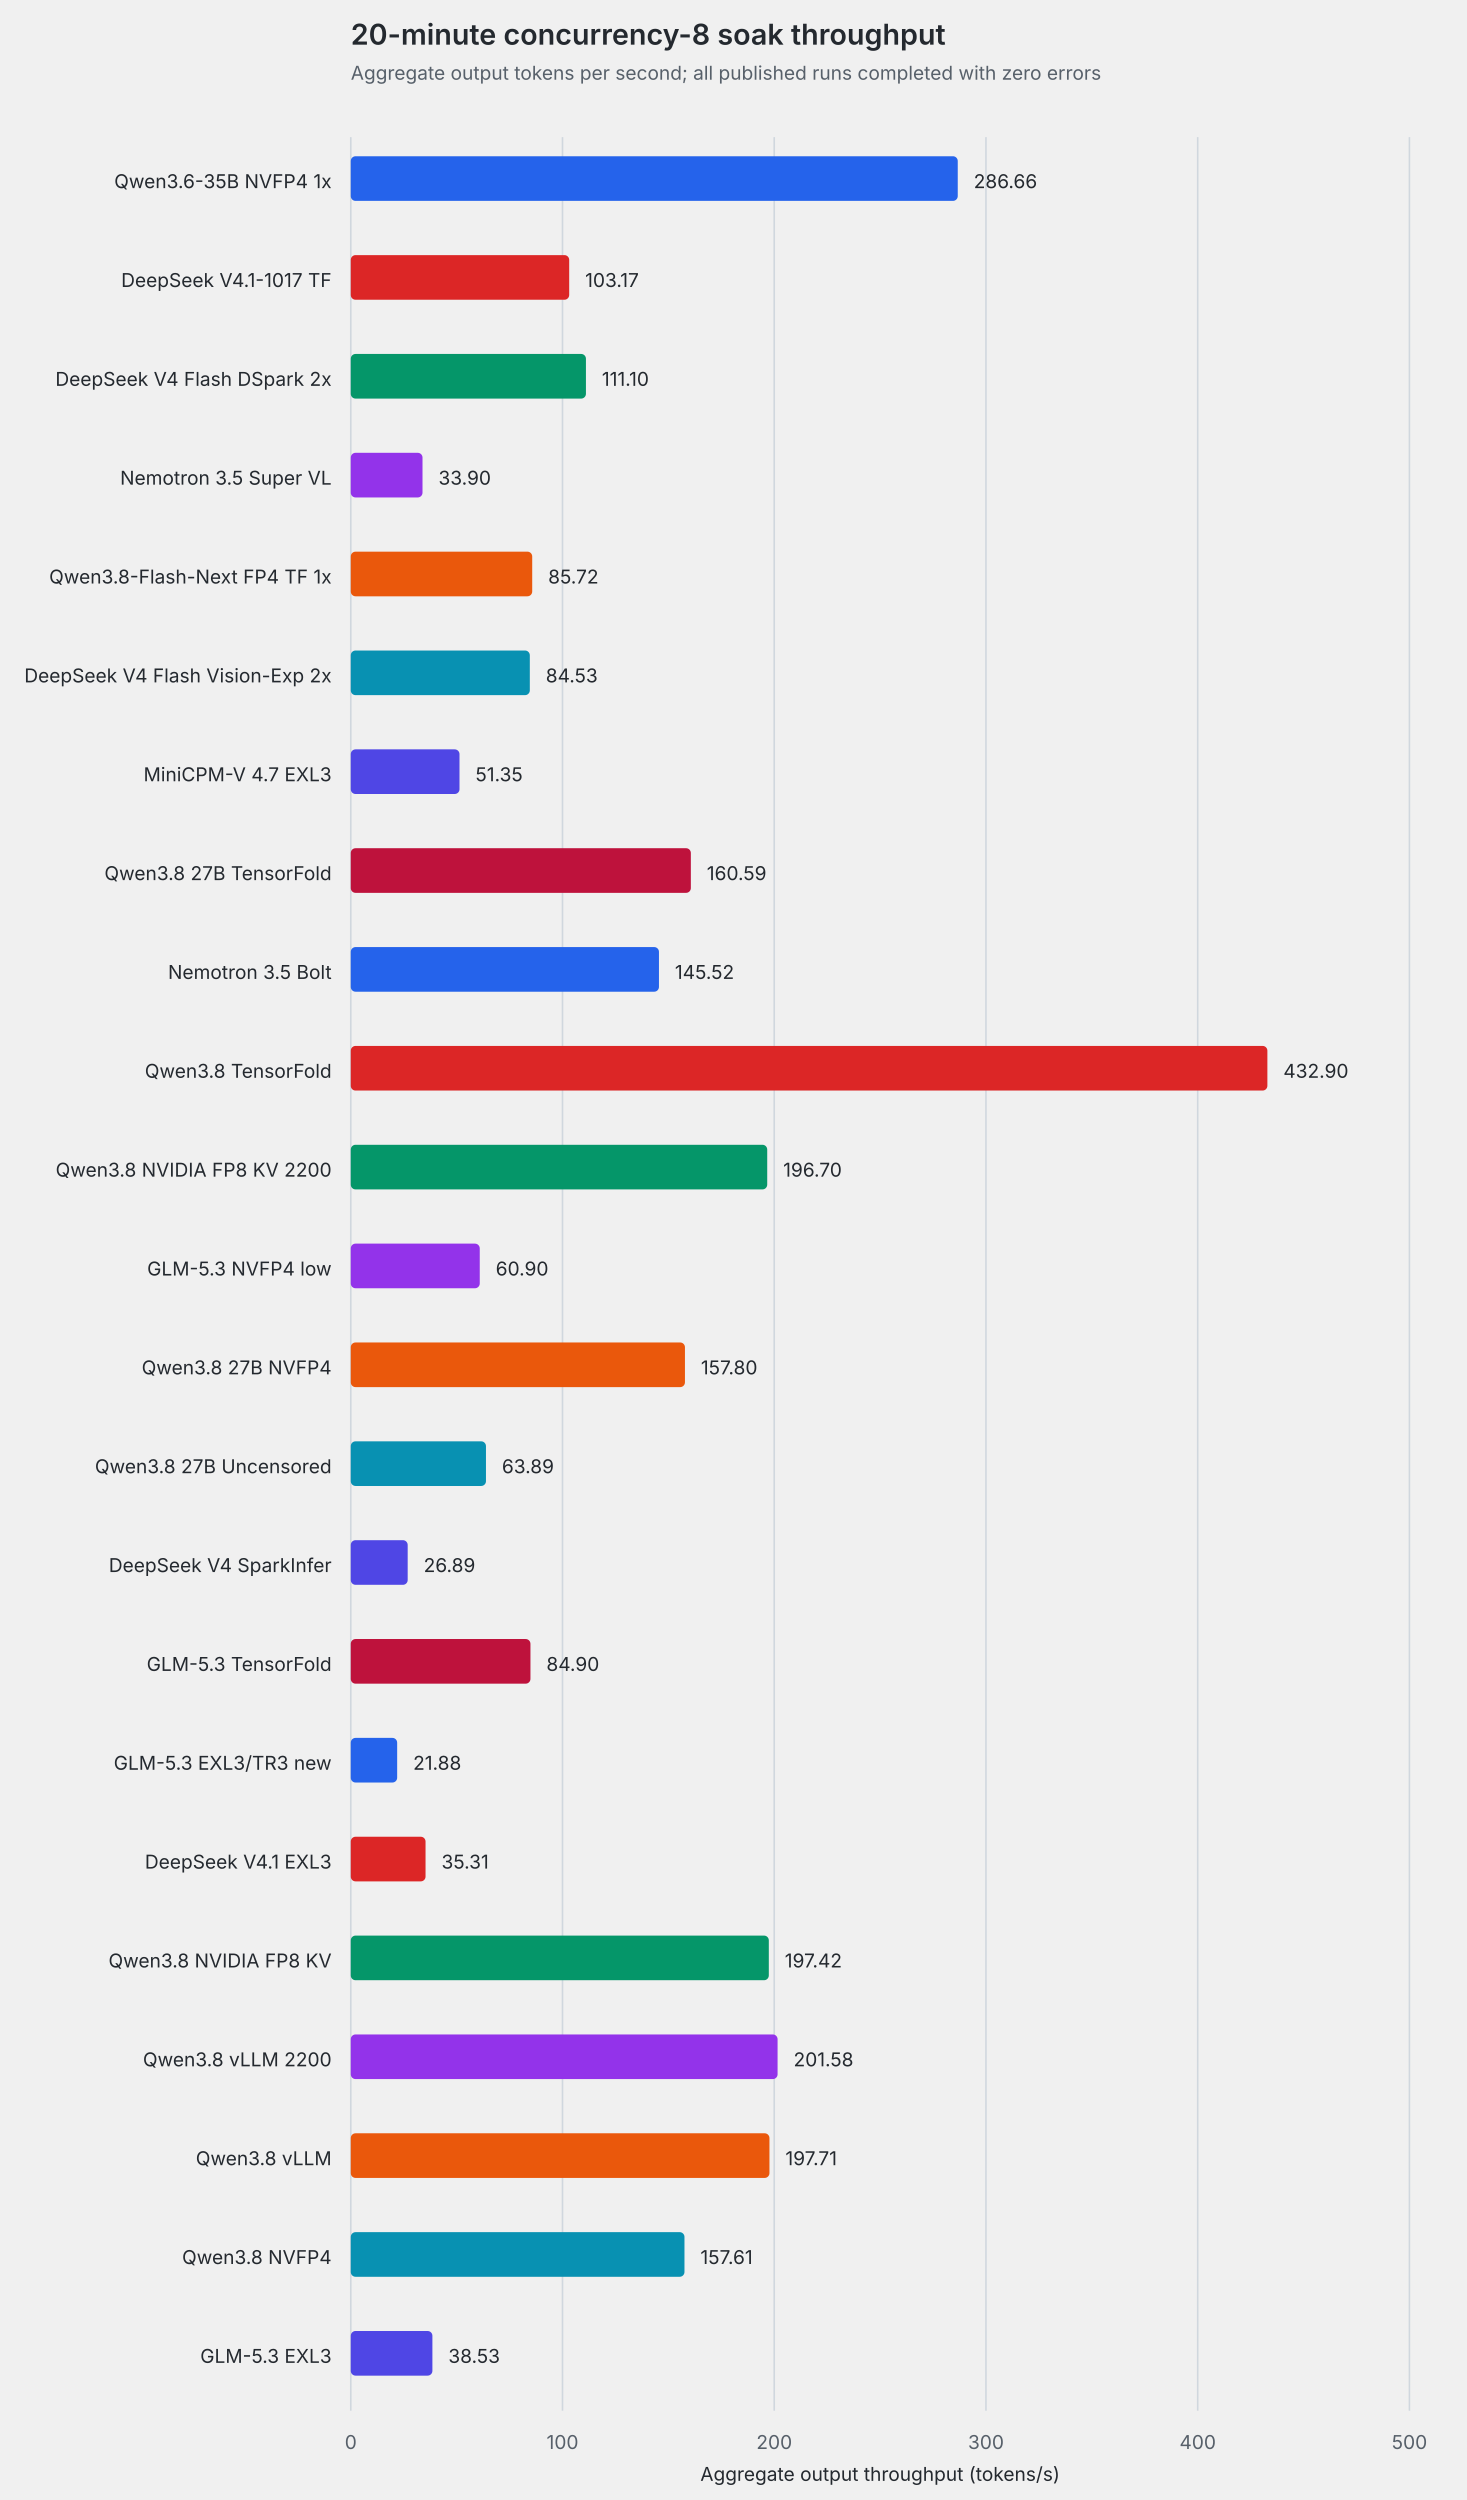
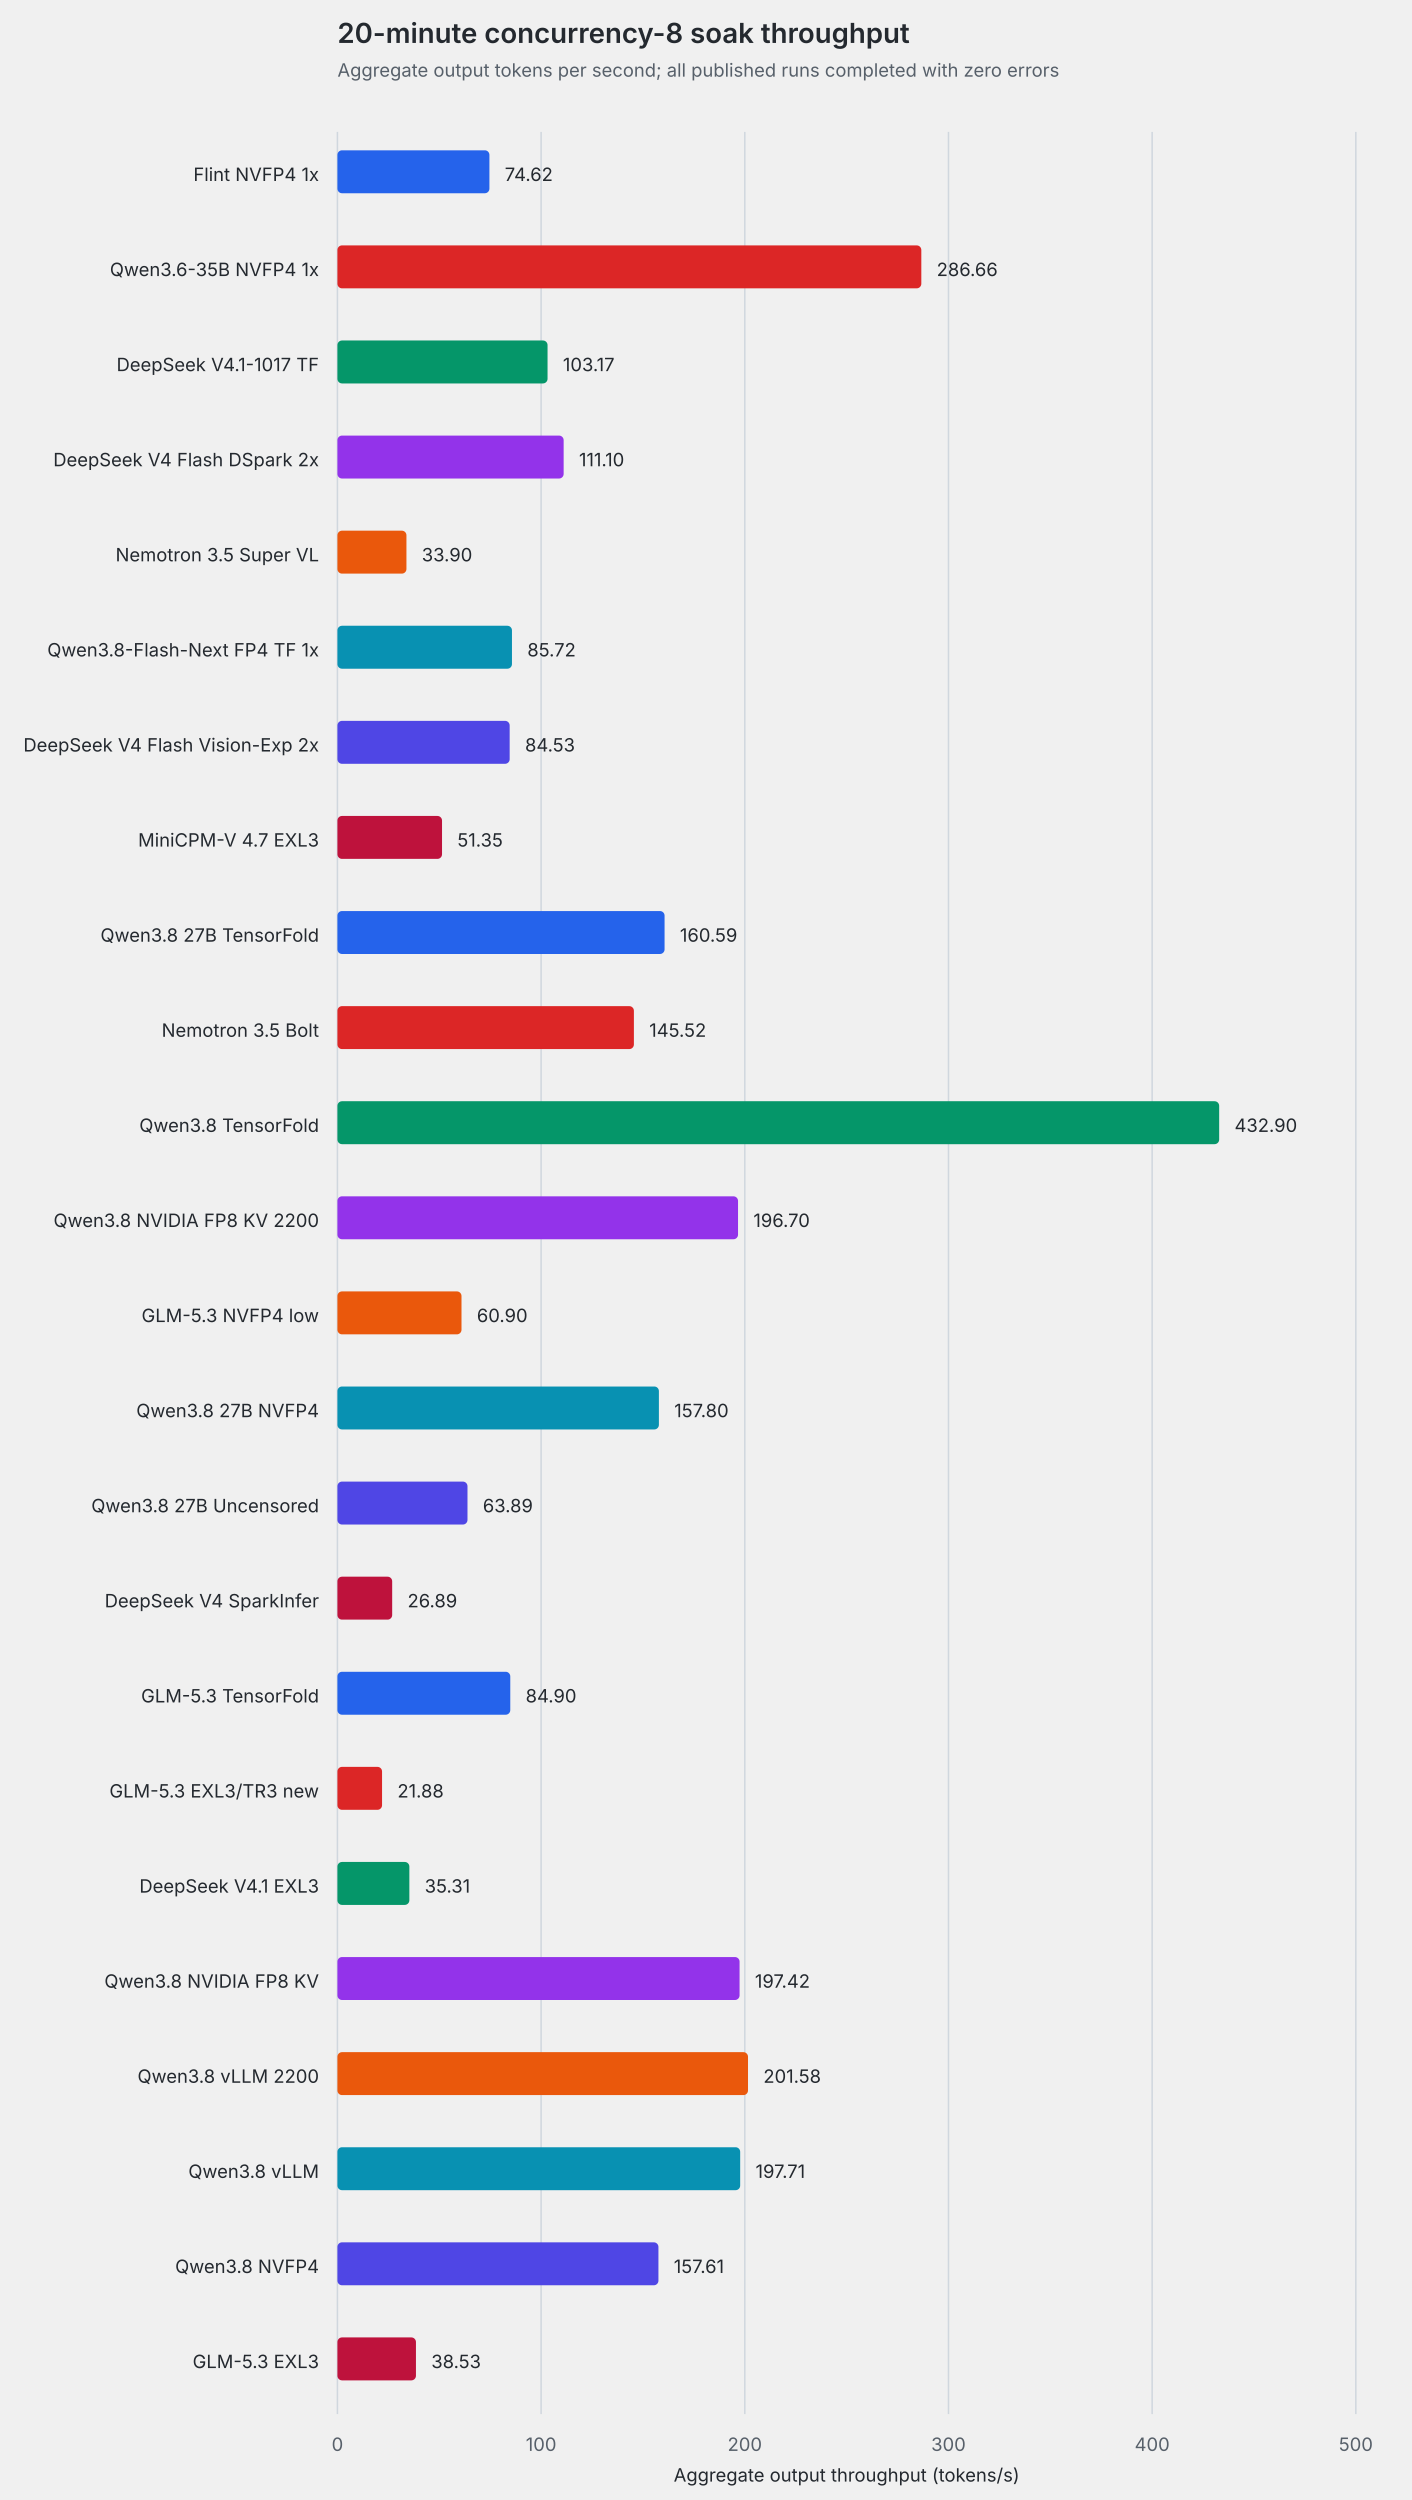
- <svg xmlns="http://www.w3.org/2000/svg" width="920" height="1568" viewBox="0 0 920 1568" role="img" aria-labelledby="title desc">
+ <svg xmlns="http://www.w3.org/2000/svg" width="920" height="1630" viewBox="0 0 920 1630" role="img" aria-labelledby="title desc">
  <style>
    :root { color-scheme: light dark; }
    text { font-family: ui-sans-serif, system-ui, -apple-system, BlinkMacSystemFont, "Segoe UI", sans-serif; fill: #24292f; font-size: 12px; }
    .title { font-size: 18px; font-weight: 600; }
    .subtitle, .tick { fill: #57606a; }
    .grid { stroke: #d0d7de; stroke-width: 1; }
    .axis { stroke: #8c959f; stroke-width: 1; }
    .series { fill: none; stroke-width: 3; stroke-linejoin: round; stroke-linecap: round; }
    .marker { stroke: #ffffff; stroke-width: 2; }
    @media (prefers-color-scheme: dark) {
      text { fill: #f0f6fc; }
      .subtitle, .tick { fill: #8c959f; }
      .grid { stroke: #30363d; }
      .axis { stroke: #6e7681; }
      .marker { stroke: #0d1117; }
    }
  </style>
  <text class="title" x="220" y="28">20-minute concurrency-8 soak throughput</text>
  <text class="subtitle" x="220" y="50">Aggregate output tokens per second; all published runs completed with zero errors</text>
-   <line class="grid" x1="220.0" y1="86" x2="220.0" y2="1512" />
-   <text class="tick" x="220.0" y="1536" text-anchor="middle">0</text>
-   <line class="grid" x1="352.8" y1="86" x2="352.8" y2="1512" />
-   <text class="tick" x="352.8" y="1536" text-anchor="middle">100</text>
-   <line class="grid" x1="485.6" y1="86" x2="485.6" y2="1512" />
-   <text class="tick" x="485.6" y="1536" text-anchor="middle">200</text>
-   <line class="grid" x1="618.4" y1="86" x2="618.4" y2="1512" />
-   <text class="tick" x="618.4" y="1536" text-anchor="middle">300</text>
-   <line class="grid" x1="751.2" y1="86" x2="751.2" y2="1512" />
-   <text class="tick" x="751.2" y="1536" text-anchor="middle">400</text>
-   <line class="grid" x1="884.0" y1="86" x2="884.0" y2="1512" />
-   <text class="tick" x="884.0" y="1536" text-anchor="middle">500</text>
-   <text x="208" y="118" text-anchor="end">Qwen3.6-35B NVFP4 1x</text>
-   <rect x="220" y="98" width="380.7" height="28" rx="3" fill="#2563eb" />
-   <text x="610.7" y="118">286.66</text>
-   <text x="208" y="180" text-anchor="end">DeepSeek V4.1-1017 TF</text>
-   <rect x="220" y="160" width="137.0" height="28" rx="3" fill="#dc2626" />
-   <text x="367.0" y="180">103.17</text>
-   <text x="208" y="242" text-anchor="end">DeepSeek V4 Flash DSpark 2x</text>
-   <rect x="220" y="222" width="147.5" height="28" rx="3" fill="#059669" />
-   <text x="377.5" y="242">111.10</text>
-   <text x="208" y="304" text-anchor="end">Nemotron 3.5 Super VL</text>
-   <rect x="220" y="284" width="45.0" height="28" rx="3" fill="#9333ea" />
-   <text x="275.0" y="304">33.90</text>
-   <text x="208" y="366" text-anchor="end">Qwen3.8-Flash-Next FP4 TF 1x</text>
-   <rect x="220" y="346" width="113.8" height="28" rx="3" fill="#ea580c" />
-   <text x="343.8" y="366">85.72</text>
-   <text x="208" y="428" text-anchor="end">DeepSeek V4 Flash Vision-Exp 2x</text>
-   <rect x="220" y="408" width="112.3" height="28" rx="3" fill="#0891b2" />
-   <text x="342.3" y="428">84.53</text>
-   <text x="208" y="490" text-anchor="end">MiniCPM-V 4.7 EXL3</text>
-   <rect x="220" y="470" width="68.2" height="28" rx="3" fill="#4f46e5" />
-   <text x="298.2" y="490">51.35</text>
-   <text x="208" y="552" text-anchor="end">Qwen3.8 27B TensorFold</text>
-   <rect x="220" y="532" width="213.3" height="28" rx="3" fill="#be123c" />
-   <text x="443.3" y="552">160.59</text>
-   <text x="208" y="614" text-anchor="end">Nemotron 3.5 Bolt</text>
-   <rect x="220" y="594" width="193.3" height="28" rx="3" fill="#2563eb" />
-   <text x="423.3" y="614">145.52</text>
-   <text x="208" y="676" text-anchor="end">Qwen3.8 TensorFold</text>
-   <rect x="220" y="656" width="574.9" height="28" rx="3" fill="#dc2626" />
-   <text x="804.9" y="676">432.90</text>
-   <text x="208" y="738" text-anchor="end">Qwen3.8 NVIDIA FP8 KV 2200</text>
-   <rect x="220" y="718" width="261.2" height="28" rx="3" fill="#059669" />
-   <text x="491.2" y="738">196.70</text>
-   <text x="208" y="800" text-anchor="end">GLM-5.3 NVFP4 low</text>
-   <rect x="220" y="780" width="80.9" height="28" rx="3" fill="#9333ea" />
-   <text x="310.9" y="800">60.90</text>
-   <text x="208" y="862" text-anchor="end">Qwen3.8 27B NVFP4</text>
-   <rect x="220" y="842" width="209.6" height="28" rx="3" fill="#ea580c" />
-   <text x="439.6" y="862">157.80</text>
-   <text x="208" y="924" text-anchor="end">Qwen3.8 27B Uncensored</text>
-   <rect x="220" y="904" width="84.8" height="28" rx="3" fill="#0891b2" />
-   <text x="314.8" y="924">63.89</text>
-   <text x="208" y="986" text-anchor="end">DeepSeek V4 SparkInfer</text>
-   <rect x="220" y="966" width="35.7" height="28" rx="3" fill="#4f46e5" />
-   <text x="265.7" y="986">26.89</text>
-   <text x="208" y="1048" text-anchor="end">GLM-5.3 TensorFold</text>
-   <rect x="220" y="1028" width="112.7" height="28" rx="3" fill="#be123c" />
-   <text x="342.7" y="1048">84.90</text>
-   <text x="208" y="1110" text-anchor="end">GLM-5.3 EXL3/TR3 new</text>
-   <rect x="220" y="1090" width="29.1" height="28" rx="3" fill="#2563eb" />
-   <text x="259.1" y="1110">21.88</text>
-   <text x="208" y="1172" text-anchor="end">DeepSeek V4.1 EXL3</text>
-   <rect x="220" y="1152" width="46.9" height="28" rx="3" fill="#dc2626" />
-   <text x="276.9" y="1172">35.31</text>
-   <text x="208" y="1234" text-anchor="end">Qwen3.8 NVIDIA FP8 KV</text>
-   <rect x="220" y="1214" width="262.2" height="28" rx="3" fill="#059669" />
-   <text x="492.2" y="1234">197.42</text>
-   <text x="208" y="1296" text-anchor="end">Qwen3.8 vLLM 2200</text>
-   <rect x="220" y="1276" width="267.7" height="28" rx="3" fill="#9333ea" />
-   <text x="497.7" y="1296">201.58</text>
-   <text x="208" y="1358" text-anchor="end">Qwen3.8 vLLM</text>
-   <rect x="220" y="1338" width="262.6" height="28" rx="3" fill="#ea580c" />
-   <text x="492.6" y="1358">197.71</text>
-   <text x="208" y="1420" text-anchor="end">Qwen3.8 NVFP4</text>
-   <rect x="220" y="1400" width="209.3" height="28" rx="3" fill="#0891b2" />
-   <text x="439.3" y="1420">157.61</text>
-   <text x="208" y="1482" text-anchor="end">GLM-5.3 EXL3</text>
-   <rect x="220" y="1462" width="51.2" height="28" rx="3" fill="#4f46e5" />
-   <text x="281.2" y="1482">38.53</text>
-   <text x="552.0" y="1556" text-anchor="middle">Aggregate output throughput (tokens/s)</text>
+   <line class="grid" x1="220.0" y1="86" x2="220.0" y2="1574" />
+   <text class="tick" x="220.0" y="1598" text-anchor="middle">0</text>
+   <line class="grid" x1="352.8" y1="86" x2="352.8" y2="1574" />
+   <text class="tick" x="352.8" y="1598" text-anchor="middle">100</text>
+   <line class="grid" x1="485.6" y1="86" x2="485.6" y2="1574" />
+   <text class="tick" x="485.6" y="1598" text-anchor="middle">200</text>
+   <line class="grid" x1="618.4" y1="86" x2="618.4" y2="1574" />
+   <text class="tick" x="618.4" y="1598" text-anchor="middle">300</text>
+   <line class="grid" x1="751.2" y1="86" x2="751.2" y2="1574" />
+   <text class="tick" x="751.2" y="1598" text-anchor="middle">400</text>
+   <line class="grid" x1="884.0" y1="86" x2="884.0" y2="1574" />
+   <text class="tick" x="884.0" y="1598" text-anchor="middle">500</text>
+   <text x="208" y="118" text-anchor="end">Flint NVFP4 1x</text>
+   <rect x="220" y="98" width="99.1" height="28" rx="3" fill="#2563eb" />
+   <text x="329.1" y="118">74.62</text>
+   <text x="208" y="180" text-anchor="end">Qwen3.6-35B NVFP4 1x</text>
+   <rect x="220" y="160" width="380.7" height="28" rx="3" fill="#dc2626" />
+   <text x="610.7" y="180">286.66</text>
+   <text x="208" y="242" text-anchor="end">DeepSeek V4.1-1017 TF</text>
+   <rect x="220" y="222" width="137.0" height="28" rx="3" fill="#059669" />
+   <text x="367.0" y="242">103.17</text>
+   <text x="208" y="304" text-anchor="end">DeepSeek V4 Flash DSpark 2x</text>
+   <rect x="220" y="284" width="147.5" height="28" rx="3" fill="#9333ea" />
+   <text x="377.5" y="304">111.10</text>
+   <text x="208" y="366" text-anchor="end">Nemotron 3.5 Super VL</text>
+   <rect x="220" y="346" width="45.0" height="28" rx="3" fill="#ea580c" />
+   <text x="275.0" y="366">33.90</text>
+   <text x="208" y="428" text-anchor="end">Qwen3.8-Flash-Next FP4 TF 1x</text>
+   <rect x="220" y="408" width="113.8" height="28" rx="3" fill="#0891b2" />
+   <text x="343.8" y="428">85.72</text>
+   <text x="208" y="490" text-anchor="end">DeepSeek V4 Flash Vision-Exp 2x</text>
+   <rect x="220" y="470" width="112.3" height="28" rx="3" fill="#4f46e5" />
+   <text x="342.3" y="490">84.53</text>
+   <text x="208" y="552" text-anchor="end">MiniCPM-V 4.7 EXL3</text>
+   <rect x="220" y="532" width="68.2" height="28" rx="3" fill="#be123c" />
+   <text x="298.2" y="552">51.35</text>
+   <text x="208" y="614" text-anchor="end">Qwen3.8 27B TensorFold</text>
+   <rect x="220" y="594" width="213.3" height="28" rx="3" fill="#2563eb" />
+   <text x="443.3" y="614">160.59</text>
+   <text x="208" y="676" text-anchor="end">Nemotron 3.5 Bolt</text>
+   <rect x="220" y="656" width="193.3" height="28" rx="3" fill="#dc2626" />
+   <text x="423.3" y="676">145.52</text>
+   <text x="208" y="738" text-anchor="end">Qwen3.8 TensorFold</text>
+   <rect x="220" y="718" width="574.9" height="28" rx="3" fill="#059669" />
+   <text x="804.9" y="738">432.90</text>
+   <text x="208" y="800" text-anchor="end">Qwen3.8 NVIDIA FP8 KV 2200</text>
+   <rect x="220" y="780" width="261.2" height="28" rx="3" fill="#9333ea" />
+   <text x="491.2" y="800">196.70</text>
+   <text x="208" y="862" text-anchor="end">GLM-5.3 NVFP4 low</text>
+   <rect x="220" y="842" width="80.9" height="28" rx="3" fill="#ea580c" />
+   <text x="310.9" y="862">60.90</text>
+   <text x="208" y="924" text-anchor="end">Qwen3.8 27B NVFP4</text>
+   <rect x="220" y="904" width="209.6" height="28" rx="3" fill="#0891b2" />
+   <text x="439.6" y="924">157.80</text>
+   <text x="208" y="986" text-anchor="end">Qwen3.8 27B Uncensored</text>
+   <rect x="220" y="966" width="84.8" height="28" rx="3" fill="#4f46e5" />
+   <text x="314.8" y="986">63.89</text>
+   <text x="208" y="1048" text-anchor="end">DeepSeek V4 SparkInfer</text>
+   <rect x="220" y="1028" width="35.7" height="28" rx="3" fill="#be123c" />
+   <text x="265.7" y="1048">26.89</text>
+   <text x="208" y="1110" text-anchor="end">GLM-5.3 TensorFold</text>
+   <rect x="220" y="1090" width="112.7" height="28" rx="3" fill="#2563eb" />
+   <text x="342.7" y="1110">84.90</text>
+   <text x="208" y="1172" text-anchor="end">GLM-5.3 EXL3/TR3 new</text>
+   <rect x="220" y="1152" width="29.1" height="28" rx="3" fill="#dc2626" />
+   <text x="259.1" y="1172">21.88</text>
+   <text x="208" y="1234" text-anchor="end">DeepSeek V4.1 EXL3</text>
+   <rect x="220" y="1214" width="46.9" height="28" rx="3" fill="#059669" />
+   <text x="276.9" y="1234">35.31</text>
+   <text x="208" y="1296" text-anchor="end">Qwen3.8 NVIDIA FP8 KV</text>
+   <rect x="220" y="1276" width="262.2" height="28" rx="3" fill="#9333ea" />
+   <text x="492.2" y="1296">197.42</text>
+   <text x="208" y="1358" text-anchor="end">Qwen3.8 vLLM 2200</text>
+   <rect x="220" y="1338" width="267.7" height="28" rx="3" fill="#ea580c" />
+   <text x="497.7" y="1358">201.58</text>
+   <text x="208" y="1420" text-anchor="end">Qwen3.8 vLLM</text>
+   <rect x="220" y="1400" width="262.6" height="28" rx="3" fill="#0891b2" />
+   <text x="492.6" y="1420">197.71</text>
+   <text x="208" y="1482" text-anchor="end">Qwen3.8 NVFP4</text>
+   <rect x="220" y="1462" width="209.3" height="28" rx="3" fill="#4f46e5" />
+   <text x="439.3" y="1482">157.61</text>
+   <text x="208" y="1544" text-anchor="end">GLM-5.3 EXL3</text>
+   <rect x="220" y="1524" width="51.2" height="28" rx="3" fill="#be123c" />
+   <text x="281.2" y="1544">38.53</text>
+   <text x="552.0" y="1618" text-anchor="middle">Aggregate output throughput (tokens/s)</text>
</svg>
